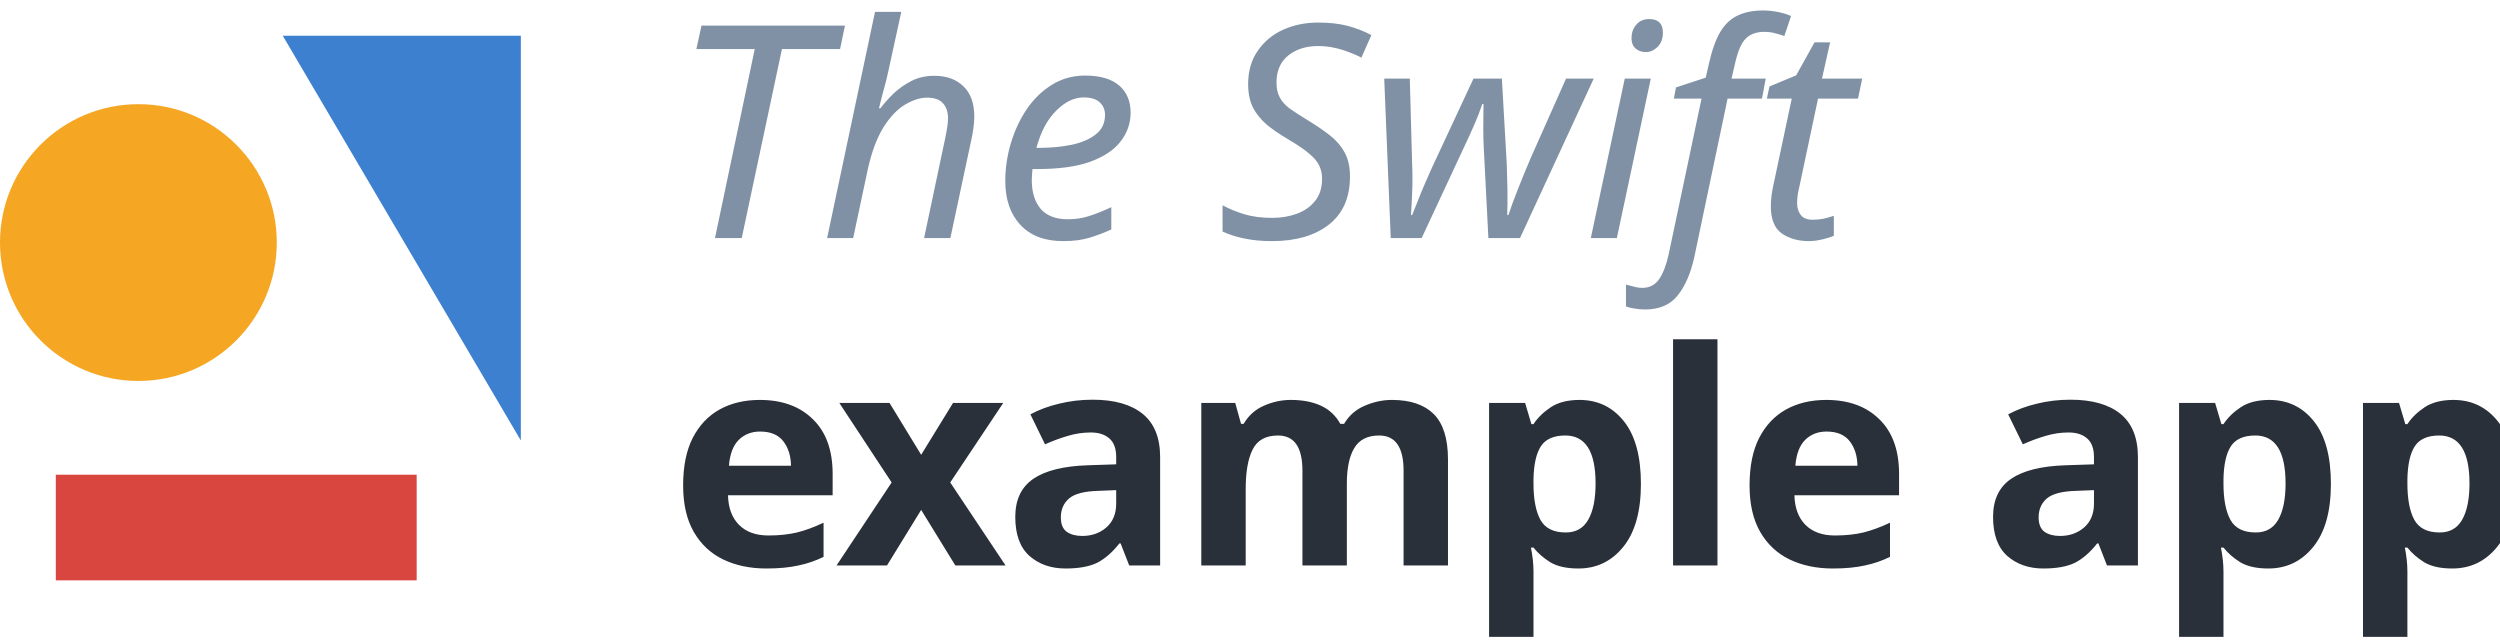
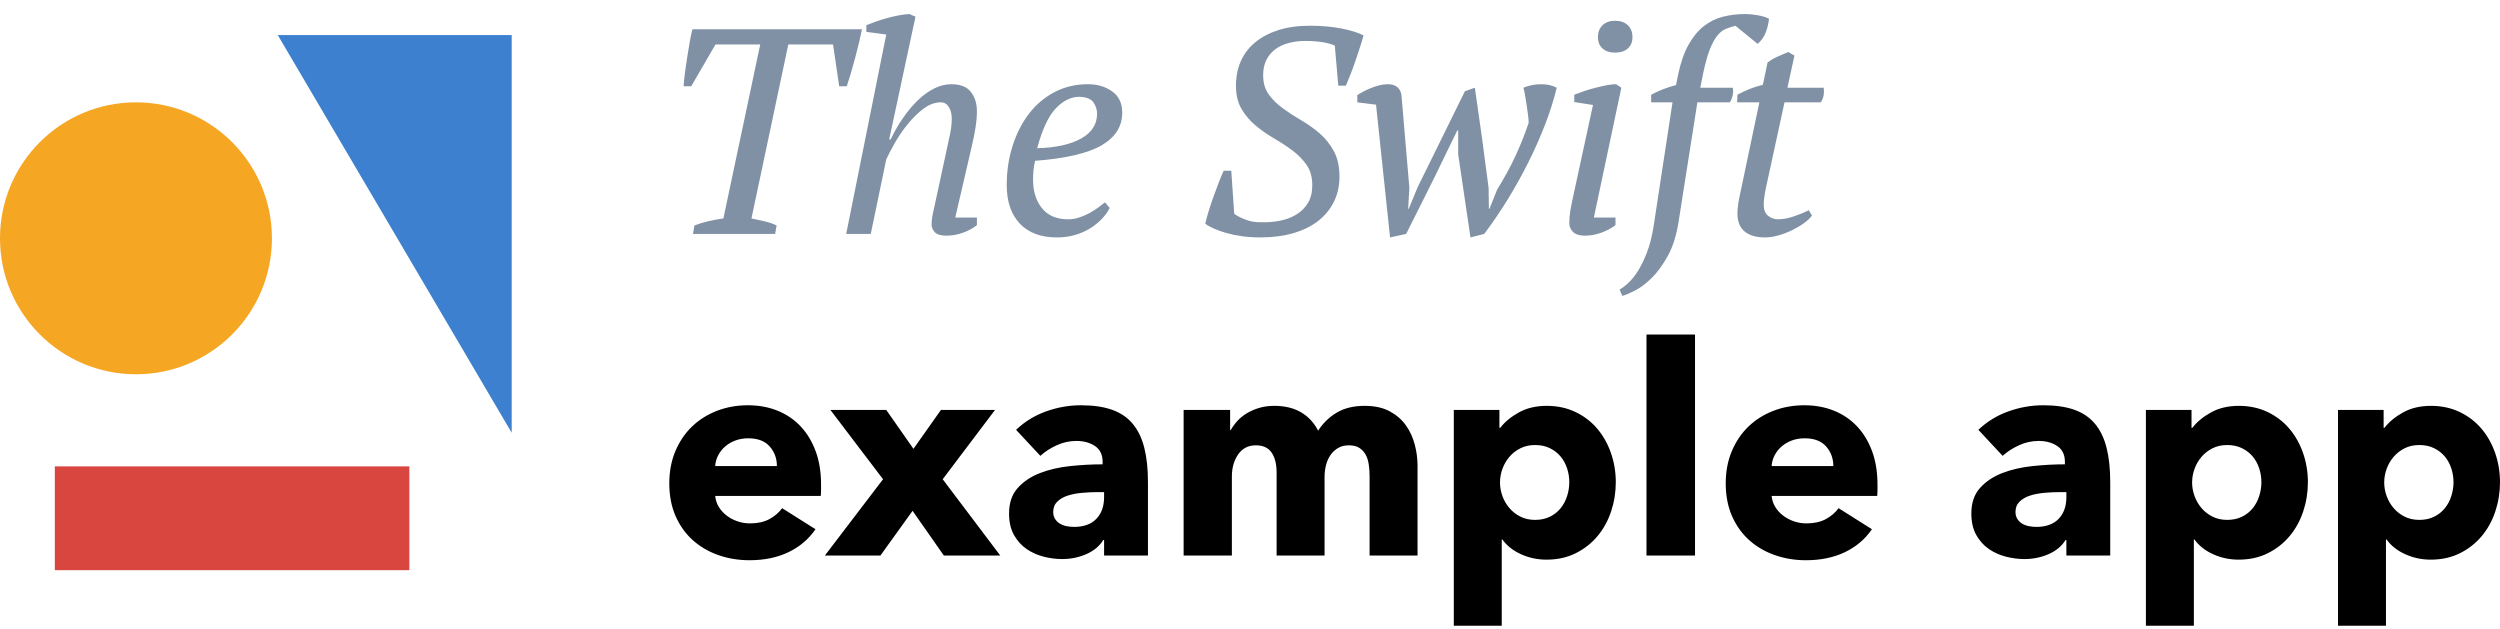
- <svg xmlns="http://www.w3.org/2000/svg" width="168" height="43" viewBox="0 0 168 43">
-   <g fill="none" fill-rule="evenodd">
-     <g transform="translate(0 2)">
-       <path fill="#D9453F" d="M3.75 37v-7.1H28V37z" />
-       <circle cx="9.3" cy="14.3" r="9.3" fill="#F5A623" />
-       <path fill="#3C80CF" d="M35 27.6L19 .4h16z" />
-     </g>
-     <g font-size="20">
-       <text fill="#2A3039" font-family="AvenirNext-Bold, Avenir Next" font-weight="bold" letter-spacing="-.3" transform="translate(45 18)">
-         <tspan x="0" y="20">example app</tspan>
-       </text>
-       <text fill="#8091A5" font-family="PTSerif-Italic, PT Serif" font-style="italic" transform="translate(45 -27)">
-         <tspan x="0" y="43">The Swift</tspan>
-       </text>
+ <svg xmlns="http://www.w3.org/2000/svg" width="171px" height="43px" viewBox="0 0 171 43" version="1.1">
+   <defs />
+   <g id="Page-1" stroke="none" stroke-width="1" fill="none" fill-rule="evenodd">
+     <g id="the-example-app-logo-swift" transform="translate(0, -4)">
+       <g id="Group" transform="translate(0, 6)" fill-rule="nonzero">
+         <polygon id="Shape" fill="#D9453F" points="3.75 37 3.75 29.9 28 29.9 28 37" />
+         <circle id="Oval" fill="#F5A623" cx="9.3" cy="14.3" r="9.3" />
+         <polygon id="Shape" fill="#3C80CF" points="35 27.6 19 0.4 35 0.4" />
+       </g>
+       <g id="Group" transform="translate(45, 0)">
+         <g transform="translate(0, 26)" fill="#000000" id="example-app">
+           <path d="M8.14,9.88 C8.14,9.36 7.977,8.913 7.65,8.54 C7.323,8.167 6.833,7.98 6.18,7.98 C5.86,7.98 5.567,8.03 5.3,8.13 C5.033,8.23 4.8,8.367 4.6,8.54 C4.4,8.713 4.24,8.917 4.12,9.15 C4,9.383 3.933,9.627 3.92,9.88 L8.14,9.88 Z M11.16,11.14 L11.16,11.54 C11.16,11.673 11.153,11.8 11.14,11.92 L3.92,11.92 C3.947,12.2 4.03,12.453 4.17,12.68 C4.31,12.907 4.49,13.103 4.71,13.27 C4.93,13.437 5.177,13.567 5.45,13.66 C5.723,13.753 6.007,13.8 6.3,13.8 C6.82,13.8 7.26,13.703 7.62,13.51 C7.98,13.317 8.273,13.067 8.5,12.76 L10.78,14.2 C10.313,14.88 9.697,15.403 8.93,15.77 C8.163,16.137 7.273,16.32 6.26,16.32 C5.513,16.32 4.807,16.203 4.14,15.97 C3.473,15.737 2.89,15.397 2.39,14.95 C1.89,14.503 1.497,13.953 1.21,13.3 C0.923,12.647 0.78,11.9 0.78,11.06 C0.78,10.247 0.92,9.51 1.2,8.85 C1.48,8.19 1.86,7.63 2.34,7.17 C2.82,6.71 3.387,6.353 4.04,6.1 C4.693,5.847 5.4,5.72 6.16,5.72 C6.893,5.72 7.567,5.843 8.18,6.09 C8.793,6.337 9.32,6.693 9.76,7.16 C10.2,7.627 10.543,8.193 10.79,8.86 C11.037,9.527 11.16,10.287 11.16,11.14 Z M19.56,16 L17.42,12.94 L15.22,16 L11.42,16 L15.4,10.78 L11.8,6.04 L15.62,6.04 L17.48,8.7 L19.36,6.04 L23.06,6.04 L19.48,10.78 L23.42,16 L19.56,16 Z M30.52,11.66 L30.1,11.66 C29.74,11.66 29.377,11.677 29.01,11.71 C28.643,11.743 28.317,11.807 28.03,11.9 C27.743,11.993 27.507,12.13 27.32,12.31 C27.133,12.49 27.04,12.727 27.04,13.02 C27.04,13.207 27.083,13.367 27.17,13.5 C27.257,13.633 27.367,13.74 27.5,13.82 C27.633,13.9 27.787,13.957 27.96,13.99 C28.133,14.023 28.3,14.04 28.46,14.04 C29.127,14.04 29.637,13.857 29.99,13.49 C30.343,13.123 30.52,12.627 30.52,12 L30.52,11.66 Z M24.5,7.4 C25.087,6.84 25.77,6.42 26.55,6.14 C27.33,5.86 28.127,5.72 28.94,5.72 C29.78,5.72 30.49,5.823 31.07,6.03 C31.65,6.237 32.12,6.557 32.48,6.99 C32.84,7.423 33.103,7.97 33.27,8.63 C33.437,9.29 33.52,10.073 33.52,10.98 L33.52,16 L30.52,16 L30.52,14.94 L30.46,14.94 C30.207,15.353 29.823,15.673 29.31,15.9 C28.797,16.127 28.24,16.24 27.64,16.24 C27.24,16.24 26.827,16.187 26.4,16.08 C25.973,15.973 25.583,15.8 25.23,15.56 C24.877,15.32 24.587,15 24.36,14.6 C24.133,14.2 24.02,13.707 24.02,13.12 C24.02,12.4 24.217,11.82 24.61,11.38 C25.003,10.94 25.51,10.6 26.13,10.36 C26.75,10.12 27.44,9.96 28.2,9.88 C28.96,9.8 29.7,9.76 30.42,9.76 L30.42,9.6 C30.42,9.107 30.247,8.743 29.9,8.51 C29.553,8.277 29.127,8.16 28.62,8.16 C28.153,8.16 27.703,8.26 27.27,8.46 C26.837,8.66 26.467,8.9 26.16,9.18 L24.5,7.4 Z M48.68,16 L48.68,10.56 C48.68,10.28 48.66,10.01 48.62,9.75 C48.58,9.49 48.507,9.267 48.4,9.08 C48.293,8.893 48.15,8.743 47.97,8.63 C47.79,8.517 47.553,8.46 47.26,8.46 C46.98,8.46 46.737,8.52 46.53,8.64 C46.323,8.76 46.15,8.92 46.01,9.12 C45.87,9.32 45.767,9.55 45.7,9.81 C45.633,10.07 45.6,10.34 45.6,10.62 L45.6,16 L42.32,16 L42.32,10.32 C42.32,9.747 42.207,9.293 41.98,8.96 C41.753,8.627 41.393,8.46 40.9,8.46 C40.38,8.46 39.977,8.667 39.69,9.08 C39.403,9.493 39.26,10 39.26,10.6 L39.26,16 L35.96,16 L35.96,6.04 L39.14,6.04 L39.14,7.42 L39.18,7.42 C39.3,7.207 39.45,7 39.63,6.8 C39.81,6.6 40.027,6.423 40.28,6.27 C40.533,6.117 40.817,5.993 41.13,5.9 C41.443,5.807 41.787,5.76 42.16,5.76 C42.88,5.76 43.49,5.907 43.99,6.2 C44.49,6.493 44.88,6.913 45.16,7.46 C45.493,6.94 45.92,6.527 46.44,6.22 C46.96,5.913 47.593,5.76 48.34,5.76 C49.02,5.76 49.59,5.883 50.05,6.13 C50.51,6.377 50.88,6.697 51.16,7.09 C51.44,7.483 51.643,7.923 51.77,8.41 C51.897,8.897 51.96,9.373 51.96,9.84 L51.96,16 L48.68,16 Z M65.52,10.98 C65.52,11.673 65.413,12.34 65.2,12.98 C64.987,13.62 64.677,14.183 64.27,14.67 C63.863,15.157 63.367,15.547 62.78,15.84 C62.193,16.133 61.527,16.28 60.78,16.28 C60.167,16.28 59.587,16.157 59.04,15.91 C58.493,15.663 58.067,15.327 57.76,14.9 L57.72,14.9 L57.72,20.8 L54.44,20.8 L54.44,6.04 L57.56,6.04 L57.56,7.26 L57.62,7.26 C57.927,6.86 58.35,6.51 58.89,6.21 C59.43,5.91 60.067,5.76 60.8,5.76 C61.52,5.76 62.173,5.9 62.76,6.18 C63.347,6.46 63.843,6.84 64.25,7.32 C64.657,7.8 64.97,8.357 65.19,8.99 C65.41,9.623 65.52,10.287 65.52,10.98 Z M62.34,10.98 C62.34,10.66 62.29,10.347 62.19,10.04 C62.09,9.733 61.943,9.463 61.75,9.23 C61.557,8.997 61.313,8.807 61.02,8.66 C60.727,8.513 60.387,8.44 60,8.44 C59.627,8.44 59.293,8.513 59,8.66 C58.707,8.807 58.457,9 58.25,9.24 C58.043,9.48 57.883,9.753 57.77,10.06 C57.657,10.367 57.6,10.68 57.6,11 C57.6,11.32 57.657,11.633 57.77,11.94 C57.883,12.247 58.043,12.52 58.25,12.76 C58.457,13 58.707,13.193 59,13.34 C59.293,13.487 59.627,13.56 60,13.56 C60.387,13.56 60.727,13.487 61.02,13.34 C61.313,13.193 61.557,13 61.75,12.76 C61.943,12.52 62.09,12.243 62.19,11.93 C62.29,11.617 62.34,11.3 62.34,10.98 Z M67.62,16 L67.62,0.88 L70.94,0.88 L70.94,16 L67.62,16 Z M80.4,9.88 C80.4,9.36 80.237,8.913 79.91,8.54 C79.583,8.167 79.093,7.98 78.44,7.98 C78.12,7.98 77.827,8.03 77.56,8.13 C77.293,8.23 77.06,8.367 76.86,8.54 C76.66,8.713 76.5,8.917 76.38,9.15 C76.26,9.383 76.193,9.627 76.18,9.88 L80.4,9.88 Z M83.42,11.14 L83.42,11.54 C83.42,11.673 83.413,11.8 83.4,11.92 L76.18,11.92 C76.207,12.2 76.29,12.453 76.43,12.68 C76.57,12.907 76.75,13.103 76.97,13.27 C77.19,13.437 77.437,13.567 77.71,13.66 C77.983,13.753 78.267,13.8 78.56,13.8 C79.08,13.8 79.52,13.703 79.88,13.51 C80.24,13.317 80.533,13.067 80.76,12.76 L83.04,14.2 C82.573,14.88 81.957,15.403 81.19,15.77 C80.423,16.137 79.533,16.32 78.52,16.32 C77.773,16.32 77.067,16.203 76.4,15.97 C75.733,15.737 75.15,15.397 74.65,14.95 C74.15,14.503 73.757,13.953 73.47,13.3 C73.183,12.647 73.04,11.9 73.04,11.06 C73.04,10.247 73.18,9.51 73.46,8.85 C73.74,8.19 74.12,7.63 74.6,7.17 C75.08,6.71 75.647,6.353 76.3,6.1 C76.953,5.847 77.66,5.72 78.42,5.72 C79.153,5.72 79.827,5.843 80.44,6.09 C81.053,6.337 81.58,6.693 82.02,7.16 C82.46,7.627 82.803,8.193 83.05,8.86 C83.297,9.527 83.42,10.287 83.42,11.14 Z M96.34,11.66 L95.92,11.66 C95.56,11.66 95.197,11.677 94.83,11.71 C94.463,11.743 94.137,11.807 93.85,11.9 C93.563,11.993 93.327,12.13 93.14,12.31 C92.953,12.49 92.86,12.727 92.86,13.02 C92.86,13.207 92.903,13.367 92.99,13.5 C93.077,13.633 93.187,13.74 93.32,13.82 C93.453,13.9 93.607,13.957 93.78,13.99 C93.953,14.023 94.12,14.04 94.28,14.04 C94.947,14.04 95.457,13.857 95.81,13.49 C96.163,13.123 96.34,12.627 96.34,12 L96.34,11.66 Z M90.32,7.4 C90.907,6.84 91.59,6.42 92.37,6.14 C93.15,5.86 93.947,5.72 94.76,5.72 C95.6,5.72 96.31,5.823 96.89,6.03 C97.47,6.237 97.94,6.557 98.3,6.99 C98.66,7.423 98.923,7.97 99.09,8.63 C99.257,9.29 99.34,10.073 99.34,10.98 L99.34,16 L96.34,16 L96.34,14.94 L96.28,14.94 C96.027,15.353 95.643,15.673 95.13,15.9 C94.617,16.127 94.06,16.24 93.46,16.24 C93.06,16.24 92.647,16.187 92.22,16.08 C91.793,15.973 91.403,15.8 91.05,15.56 C90.697,15.32 90.407,15 90.18,14.6 C89.953,14.2 89.84,13.707 89.84,13.12 C89.84,12.4 90.037,11.82 90.43,11.38 C90.823,10.94 91.33,10.6 91.95,10.36 C92.57,10.12 93.26,9.96 94.02,9.88 C94.78,9.8 95.52,9.76 96.24,9.76 L96.24,9.6 C96.24,9.107 96.067,8.743 95.72,8.51 C95.373,8.277 94.947,8.16 94.44,8.16 C93.973,8.16 93.523,8.26 93.09,8.46 C92.657,8.66 92.287,8.9 91.98,9.18 L90.32,7.4 Z M112.86,10.98 C112.86,11.673 112.753,12.34 112.54,12.98 C112.327,13.62 112.017,14.183 111.61,14.67 C111.203,15.157 110.707,15.547 110.12,15.84 C109.533,16.133 108.867,16.28 108.12,16.28 C107.507,16.28 106.927,16.157 106.38,15.91 C105.833,15.663 105.407,15.327 105.1,14.9 L105.06,14.9 L105.06,20.8 L101.78,20.8 L101.78,6.04 L104.9,6.04 L104.9,7.26 L104.96,7.26 C105.267,6.86 105.69,6.51 106.23,6.21 C106.77,5.91 107.407,5.76 108.14,5.76 C108.86,5.76 109.513,5.9 110.1,6.18 C110.687,6.46 111.183,6.84 111.59,7.32 C111.997,7.8 112.31,8.357 112.53,8.99 C112.75,9.623 112.86,10.287 112.86,10.98 Z M109.68,10.98 C109.68,10.66 109.63,10.347 109.53,10.04 C109.43,9.733 109.283,9.463 109.09,9.23 C108.897,8.997 108.653,8.807 108.36,8.66 C108.067,8.513 107.727,8.44 107.34,8.44 C106.967,8.44 106.633,8.513 106.34,8.66 C106.047,8.807 105.797,9 105.59,9.24 C105.383,9.48 105.223,9.753 105.11,10.06 C104.997,10.367 104.94,10.68 104.94,11 C104.94,11.32 104.997,11.633 105.11,11.94 C105.223,12.247 105.383,12.52 105.59,12.76 C105.797,13 106.047,13.193 106.34,13.34 C106.633,13.487 106.967,13.56 107.34,13.56 C107.727,13.56 108.067,13.487 108.36,13.34 C108.653,13.193 108.897,13 109.09,12.76 C109.283,12.52 109.43,12.243 109.53,11.93 C109.63,11.617 109.68,11.3 109.68,10.98 Z M126,10.98 C126,11.673 125.893,12.34 125.68,12.98 C125.467,13.62 125.157,14.183 124.75,14.67 C124.343,15.157 123.847,15.547 123.26,15.84 C122.673,16.133 122.007,16.28 121.26,16.28 C120.647,16.28 120.067,16.157 119.52,15.91 C118.973,15.663 118.547,15.327 118.24,14.9 L118.2,14.9 L118.2,20.8 L114.92,20.8 L114.92,6.04 L118.04,6.04 L118.04,7.26 L118.1,7.26 C118.407,6.86 118.83,6.51 119.37,6.21 C119.91,5.91 120.547,5.76 121.28,5.76 C122,5.76 122.653,5.9 123.24,6.18 C123.827,6.46 124.323,6.84 124.73,7.32 C125.137,7.8 125.45,8.357 125.67,8.99 C125.89,9.623 126,10.287 126,10.98 Z M122.82,10.98 C122.82,10.66 122.77,10.347 122.67,10.04 C122.57,9.733 122.423,9.463 122.23,9.23 C122.037,8.997 121.793,8.807 121.5,8.66 C121.207,8.513 120.867,8.44 120.48,8.44 C120.107,8.44 119.773,8.513 119.48,8.66 C119.187,8.807 118.937,9 118.73,9.24 C118.523,9.48 118.363,9.753 118.25,10.06 C118.137,10.367 118.08,10.68 118.08,11 C118.08,11.32 118.137,11.633 118.25,11.94 C118.363,12.247 118.523,12.52 118.73,12.76 C118.937,13 119.187,13.193 119.48,13.34 C119.773,13.487 120.107,13.56 120.48,13.56 C120.867,13.56 121.207,13.487 121.5,13.34 C121.793,13.193 122.037,13 122.23,12.76 C122.423,12.52 122.57,12.243 122.67,11.93 C122.77,11.617 122.82,11.3 122.82,10.98 Z" />
+         </g>
+         <g fill="#8091A5" id="The-Swift">
+           <path d="M8.02,20 L2.4,20 L2.5,19.42 C2.82,19.3 3.137,19.203 3.45,19.13 C3.763,19.057 4.107,18.993 4.48,18.94 L7,7.04 L3.94,7.04 L2.28,9.9 L1.76,9.9 C1.773,9.633 1.803,9.33 1.85,8.99 C1.897,8.65 1.947,8.303 2,7.95 C2.053,7.597 2.11,7.25 2.17,6.91 C2.23,6.57 2.293,6.267 2.36,6 L13.96,6 C13.907,6.267 13.84,6.567 13.76,6.9 C13.68,7.233 13.593,7.577 13.5,7.93 C13.407,8.283 13.31,8.63 13.21,8.97 C13.11,9.31 13.013,9.62 12.92,9.9 L12.4,9.9 L11.98,7.04 L8.92,7.04 L6.4,18.94 C6.72,19.007 7.023,19.073 7.31,19.14 C7.597,19.207 7.867,19.3 8.12,19.42 L8.02,20 Z M14.26,6.18 L14.26,5.72 C14.46,5.64 14.683,5.557 14.93,5.47 C15.177,5.383 15.433,5.303 15.7,5.23 C15.967,5.157 16.227,5.097 16.48,5.05 C16.733,5.003 16.973,4.973 17.2,4.96 L17.62,5.14 L15.82,13.54 L15.92,13.54 C16.173,13.007 16.46,12.51 16.78,12.05 C17.1,11.59 17.437,11.19 17.79,10.85 C18.143,10.51 18.513,10.243 18.9,10.05 C19.287,9.857 19.68,9.76 20.08,9.76 C20.693,9.76 21.137,9.937 21.41,10.29 C21.683,10.643 21.82,11.08 21.82,11.6 C21.82,11.96 21.787,12.347 21.72,12.76 C21.653,13.173 21.573,13.573 21.48,13.96 L20.34,18.88 L21.82,18.88 L21.82,19.4 C21.553,19.613 21.233,19.787 20.86,19.92 C20.487,20.053 20.113,20.12 19.74,20.12 C19.353,20.12 19.087,20.04 18.94,19.88 C18.793,19.72 18.72,19.547 18.72,19.36 C18.72,19.12 18.753,18.85 18.82,18.55 C18.887,18.25 18.953,17.947 19.02,17.64 L19.74,14.3 C19.833,13.887 19.917,13.5 19.99,13.14 C20.063,12.78 20.1,12.433 20.1,12.1 C20.1,11.793 20.033,11.533 19.9,11.32 C19.767,11.107 19.587,11 19.36,11 C18.947,11 18.547,11.147 18.16,11.44 C17.773,11.733 17.413,12.087 17.08,12.5 C16.747,12.913 16.453,13.343 16.2,13.79 C15.947,14.237 15.753,14.607 15.62,14.9 L14.56,20 L12.88,20 L15.62,6.36 L14.26,6.18 Z M30.9,18.22 C30.78,18.473 30.607,18.72 30.38,18.96 C30.153,19.2 29.887,19.417 29.58,19.61 C29.273,19.803 28.927,19.957 28.54,20.07 C28.153,20.183 27.74,20.24 27.3,20.24 C26.193,20.24 25.343,19.923 24.75,19.29 C24.157,18.657 23.86,17.78 23.86,16.66 C23.86,15.713 23.993,14.82 24.26,13.98 C24.527,13.14 24.9,12.407 25.38,11.78 C25.86,11.153 26.443,10.66 27.13,10.3 C27.817,9.94 28.58,9.76 29.42,9.76 C30.06,9.76 30.61,9.923 31.07,10.25 C31.53,10.577 31.76,11.06 31.76,11.7 C31.76,12.647 31.29,13.393 30.35,13.94 C29.41,14.487 27.893,14.84 25.8,15 C25.747,15.227 25.71,15.447 25.69,15.66 C25.67,15.873 25.66,16.08 25.66,16.28 C25.66,17.08 25.863,17.733 26.27,18.24 C26.677,18.747 27.273,19 28.06,19 C28.313,19 28.563,18.96 28.81,18.88 C29.057,18.8 29.29,18.7 29.51,18.58 C29.73,18.46 29.93,18.333 30.11,18.2 C30.29,18.067 30.447,17.947 30.58,17.84 L30.9,18.22 Z M28.8,10.62 C28.227,10.633 27.693,10.903 27.2,11.43 C26.707,11.957 26.287,12.86 25.94,14.14 C27.233,14.1 28.24,13.877 28.96,13.47 C29.68,13.063 30.04,12.5 30.04,11.78 C30.04,11.5 29.957,11.24 29.79,11 C29.623,10.76 29.293,10.633 28.8,10.62 Z M39.42,18.62 C39.567,18.74 39.813,18.87 40.16,19.01 C40.507,19.15 40.873,19.213 41.26,19.2 C41.7,19.213 42.127,19.18 42.54,19.1 C42.953,19.02 43.327,18.88 43.66,18.68 C43.993,18.48 44.26,18.217 44.46,17.89 C44.66,17.563 44.76,17.153 44.76,16.66 C44.76,16.113 44.63,15.653 44.37,15.28 C44.11,14.907 43.787,14.577 43.4,14.29 C43.013,14.003 42.597,13.73 42.15,13.47 C41.703,13.21 41.287,12.92 40.9,12.6 C40.513,12.28 40.19,11.903 39.93,11.47 C39.67,11.037 39.54,10.5 39.54,9.86 C39.54,9.247 39.65,8.69 39.87,8.19 C40.09,7.69 40.417,7.26 40.85,6.9 C41.283,6.54 41.813,6.26 42.44,6.06 C43.067,5.86 43.78,5.76 44.58,5.76 C45.393,5.76 46.12,5.823 46.76,5.95 C47.4,6.077 47.9,6.233 48.26,6.42 C48.207,6.647 48.13,6.91 48.03,7.21 L47.72,8.14 C47.613,8.46 47.5,8.77 47.38,9.07 C47.26,9.37 47.153,9.633 47.06,9.86 L46.54,9.86 L46.3,7.12 C46.073,7.013 45.783,6.933 45.43,6.88 C45.077,6.827 44.693,6.8 44.28,6.8 C43.88,6.8 43.503,6.847 43.15,6.94 C42.797,7.033 42.49,7.177 42.23,7.37 C41.97,7.563 41.767,7.807 41.62,8.1 C41.473,8.393 41.4,8.74 41.4,9.14 C41.4,9.673 41.53,10.117 41.79,10.47 C42.05,10.823 42.373,11.14 42.76,11.42 C43.147,11.7 43.563,11.97 44.01,12.23 C44.457,12.49 44.873,12.787 45.26,13.12 C45.647,13.453 45.97,13.857 46.23,14.33 C46.49,14.803 46.62,15.387 46.62,16.08 C46.62,16.707 46.497,17.273 46.25,17.78 C46.003,18.287 45.65,18.723 45.19,19.09 C44.73,19.457 44.163,19.74 43.49,19.94 C42.817,20.14 42.053,20.24 41.2,20.24 C40.773,20.24 40.363,20.213 39.97,20.16 C39.577,20.107 39.217,20.033 38.89,19.94 C38.563,19.847 38.273,19.743 38.02,19.63 C37.767,19.517 37.573,19.407 37.44,19.3 C37.493,19.06 37.57,18.777 37.67,18.45 C37.77,18.123 37.88,17.793 38,17.46 C38.12,17.127 38.24,16.803 38.36,16.49 C38.48,16.177 38.593,15.907 38.7,15.68 L39.22,15.68 L39.42,18.62 Z M57.4,16.98 C57.893,16.18 58.313,15.407 58.66,14.66 C59.007,13.913 59.307,13.16 59.56,12.4 C59.56,12.253 59.543,12.06 59.51,11.82 L59.41,11.1 C59.377,10.86 59.34,10.637 59.3,10.43 C59.26,10.223 59.227,10.08 59.2,10 C59.387,9.92 59.587,9.86 59.8,9.82 C60.013,9.78 60.22,9.76 60.42,9.76 C60.82,9.76 61.173,9.84 61.48,10 C61.28,10.827 61.013,11.67 60.68,12.53 C60.347,13.39 59.967,14.247 59.54,15.1 C59.113,15.953 58.647,16.793 58.14,17.62 C57.633,18.447 57.093,19.24 56.52,20 L55.58,20.24 L54.74,14.56 L54.74,12.92 L54.68,12.92 L53.88,14.56 C53.44,15.48 52.993,16.39 52.54,17.29 C52.087,18.19 51.633,19.093 51.18,20 L50.08,20.24 L49.12,11.16 L47.84,11 L47.84,10.5 C47.92,10.447 48.04,10.377 48.2,10.29 C48.36,10.203 48.537,10.12 48.73,10.04 C48.923,9.96 49.123,9.893 49.33,9.84 C49.537,9.787 49.733,9.76 49.92,9.76 C50.213,9.76 50.437,9.83 50.59,9.97 C50.743,10.11 50.833,10.293 50.86,10.52 L51.4,16.84 L51.32,18.28 L51.36,18.28 L51.96,16.82 L55.2,10.24 L55.88,10 C56.04,11.133 56.173,12.07 56.28,12.81 C56.387,13.55 56.46,14.093 56.5,14.44 L56.82,16.84 L56.84,18.28 L56.88,18.28 L57.4,16.98 Z M62.68,10.98 L62.68,10.48 C62.88,10.4 63.107,10.317 63.36,10.23 C63.613,10.143 63.873,10.067 64.14,10 C64.407,9.933 64.66,9.877 64.9,9.83 C65.14,9.783 65.353,9.76 65.54,9.76 L65.9,10 L64.02,18.88 L65.5,18.88 L65.5,19.4 C65.22,19.613 64.893,19.787 64.52,19.92 C64.147,20.053 63.78,20.12 63.42,20.12 C63.033,20.12 62.757,20.033 62.59,19.86 C62.423,19.687 62.34,19.487 62.34,19.26 C62.34,18.993 62.36,18.733 62.4,18.48 C62.44,18.227 62.493,17.947 62.56,17.64 L63.96,11.18 L62.68,10.98 Z M64.3,6.54 C64.3,6.193 64.407,5.92 64.62,5.72 C64.833,5.52 65.113,5.42 65.46,5.42 C65.833,5.42 66.127,5.52 66.34,5.72 C66.553,5.92 66.66,6.193 66.66,6.54 C66.66,6.873 66.553,7.133 66.34,7.32 C66.127,7.507 65.833,7.6 65.46,7.6 C65.113,7.6 64.833,7.507 64.62,7.32 C64.407,7.133 64.3,6.873 64.3,6.54 Z M69.4,11 L67.94,11 L67.94,10.48 C68.207,10.333 68.49,10.203 68.79,10.09 C69.09,9.977 69.373,9.887 69.64,9.82 L69.78,9.12 C69.953,8.293 70.19,7.61 70.49,7.07 C70.79,6.53 71.14,6.103 71.54,5.79 C71.94,5.477 72.38,5.26 72.86,5.14 C73.34,5.02 73.853,4.96 74.4,4.96 C74.627,4.96 74.897,4.987 75.21,5.04 C75.523,5.093 75.787,5.173 76,5.28 C75.973,5.573 75.903,5.877 75.79,6.19 C75.677,6.503 75.487,6.773 75.22,7 L73.7,5.76 C73.46,5.827 73.24,5.9 73.04,5.98 C72.84,6.06 72.65,6.21 72.47,6.43 C72.29,6.65 72.12,6.96 71.96,7.36 C71.8,7.76 71.647,8.307 71.5,9 L71.3,10 L73.52,10 C73.587,10.333 73.52,10.667 73.32,11 L71.1,11 L69.82,19.14 C69.673,20.087 69.427,20.873 69.08,21.5 C68.733,22.127 68.363,22.633 67.97,23.02 C67.577,23.407 67.193,23.693 66.82,23.88 C66.447,24.067 66.16,24.187 65.96,24.24 L65.78,23.8 C65.94,23.72 66.133,23.577 66.36,23.37 C66.587,23.163 66.81,22.887 67.03,22.54 C67.25,22.193 67.457,21.77 67.65,21.27 C67.843,20.77 67.993,20.187 68.1,19.52 L69.4,11 Z M73.84,10.48 C74.107,10.333 74.39,10.2 74.69,10.08 C74.99,9.96 75.287,9.867 75.58,9.8 L75.9,8.28 C76.087,8.133 76.303,8.003 76.55,7.89 C76.797,7.777 77.053,7.667 77.32,7.56 L77.74,7.8 L77.26,10 L79.74,10 C79.767,10.16 79.767,10.327 79.74,10.5 C79.713,10.673 79.647,10.84 79.54,11 L77.06,11 L75.8,16.8 C75.747,17.053 75.707,17.277 75.68,17.47 C75.653,17.663 75.64,17.84 75.64,18 C75.64,18.347 75.74,18.6 75.94,18.76 C76.14,18.92 76.36,19 76.6,19 C76.933,19 77.29,18.937 77.67,18.81 C78.05,18.683 78.4,18.54 78.72,18.38 L78.94,18.74 C78.82,18.913 78.64,19.087 78.4,19.26 C78.16,19.433 77.89,19.593 77.59,19.74 C77.29,19.887 76.977,20.007 76.65,20.1 C76.323,20.193 76.013,20.24 75.72,20.24 C75.133,20.24 74.673,20.107 74.34,19.84 C74.007,19.573 73.84,19.16 73.84,18.6 C73.84,18.413 73.857,18.207 73.89,17.98 C73.923,17.753 73.967,17.52 74.02,17.28 L75.34,11 L73.82,11 L73.84,10.48 Z" />
+         </g>
+       </g>
    </g>
  </g>
</svg>
